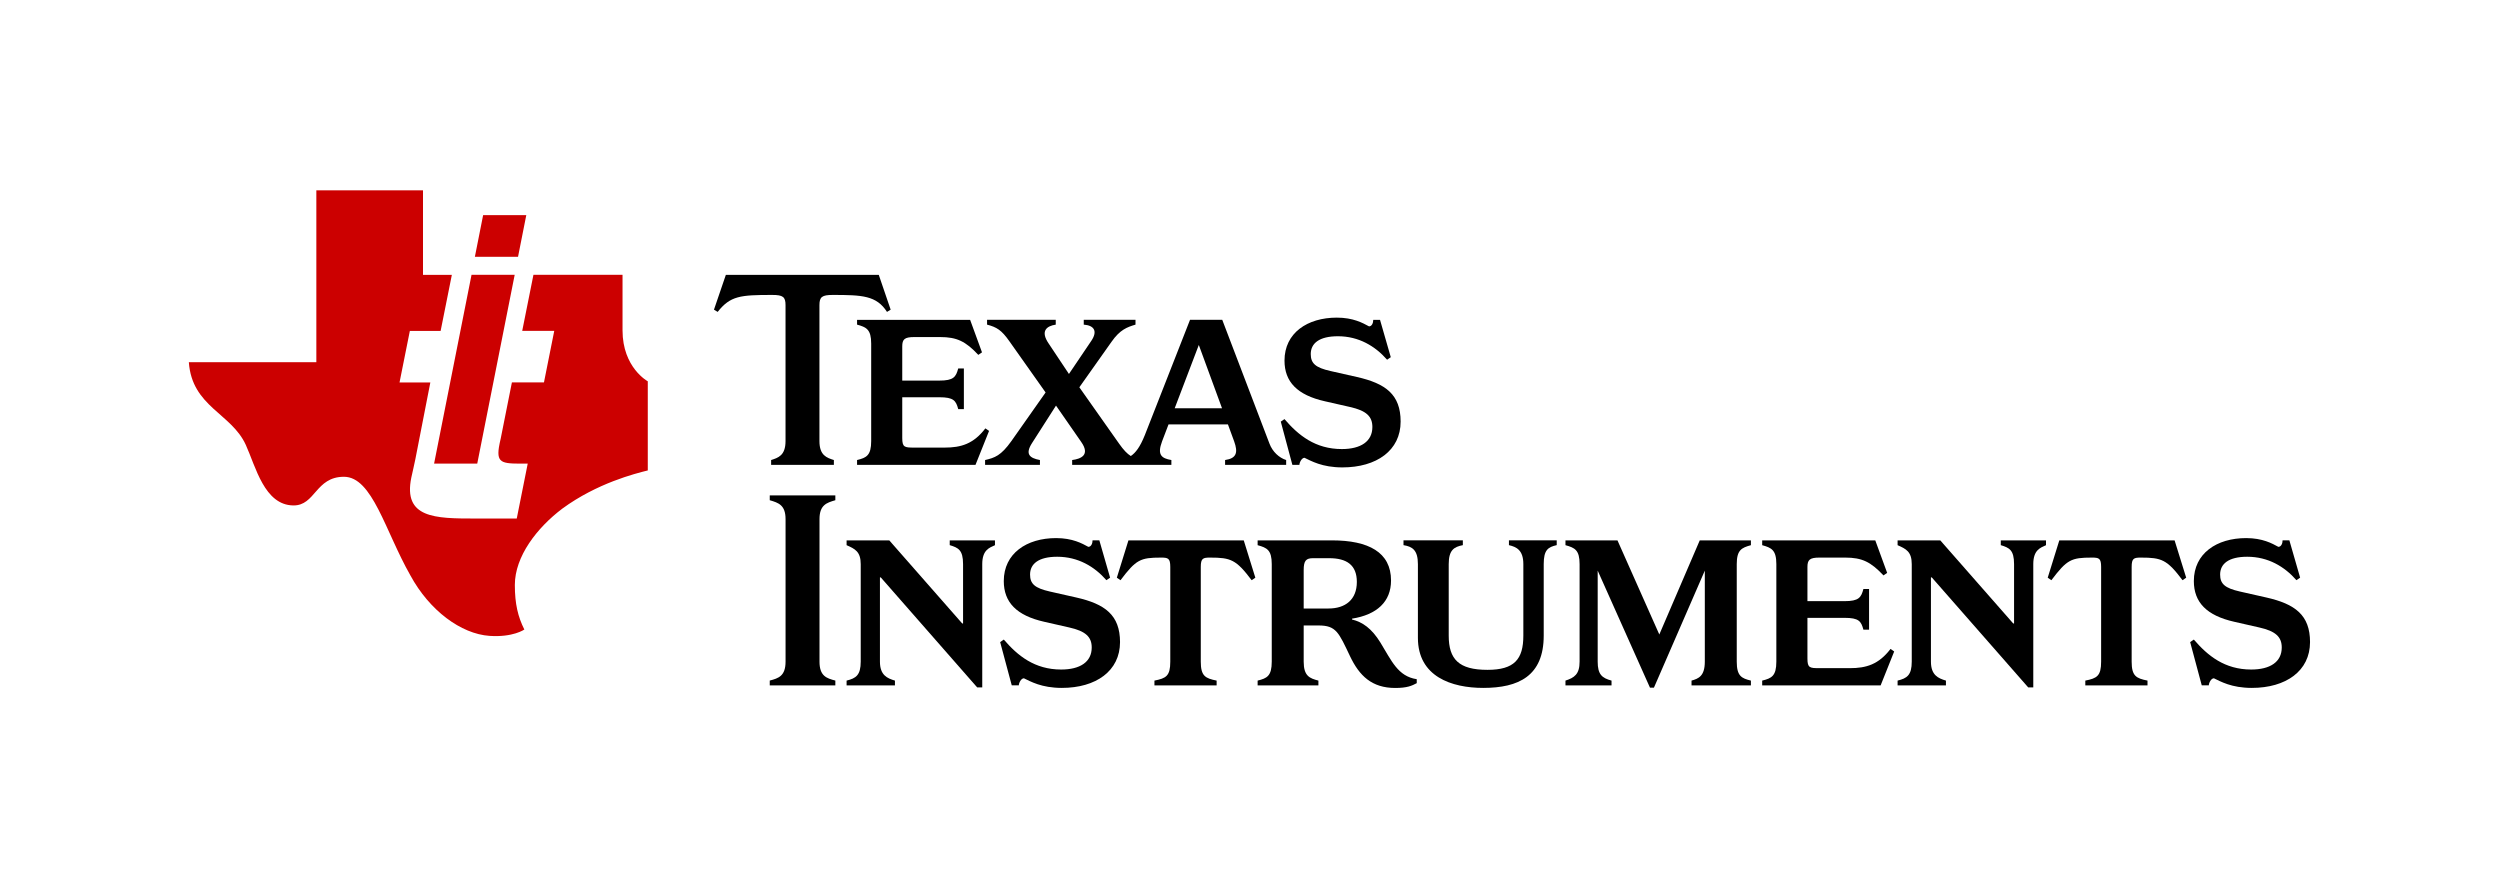
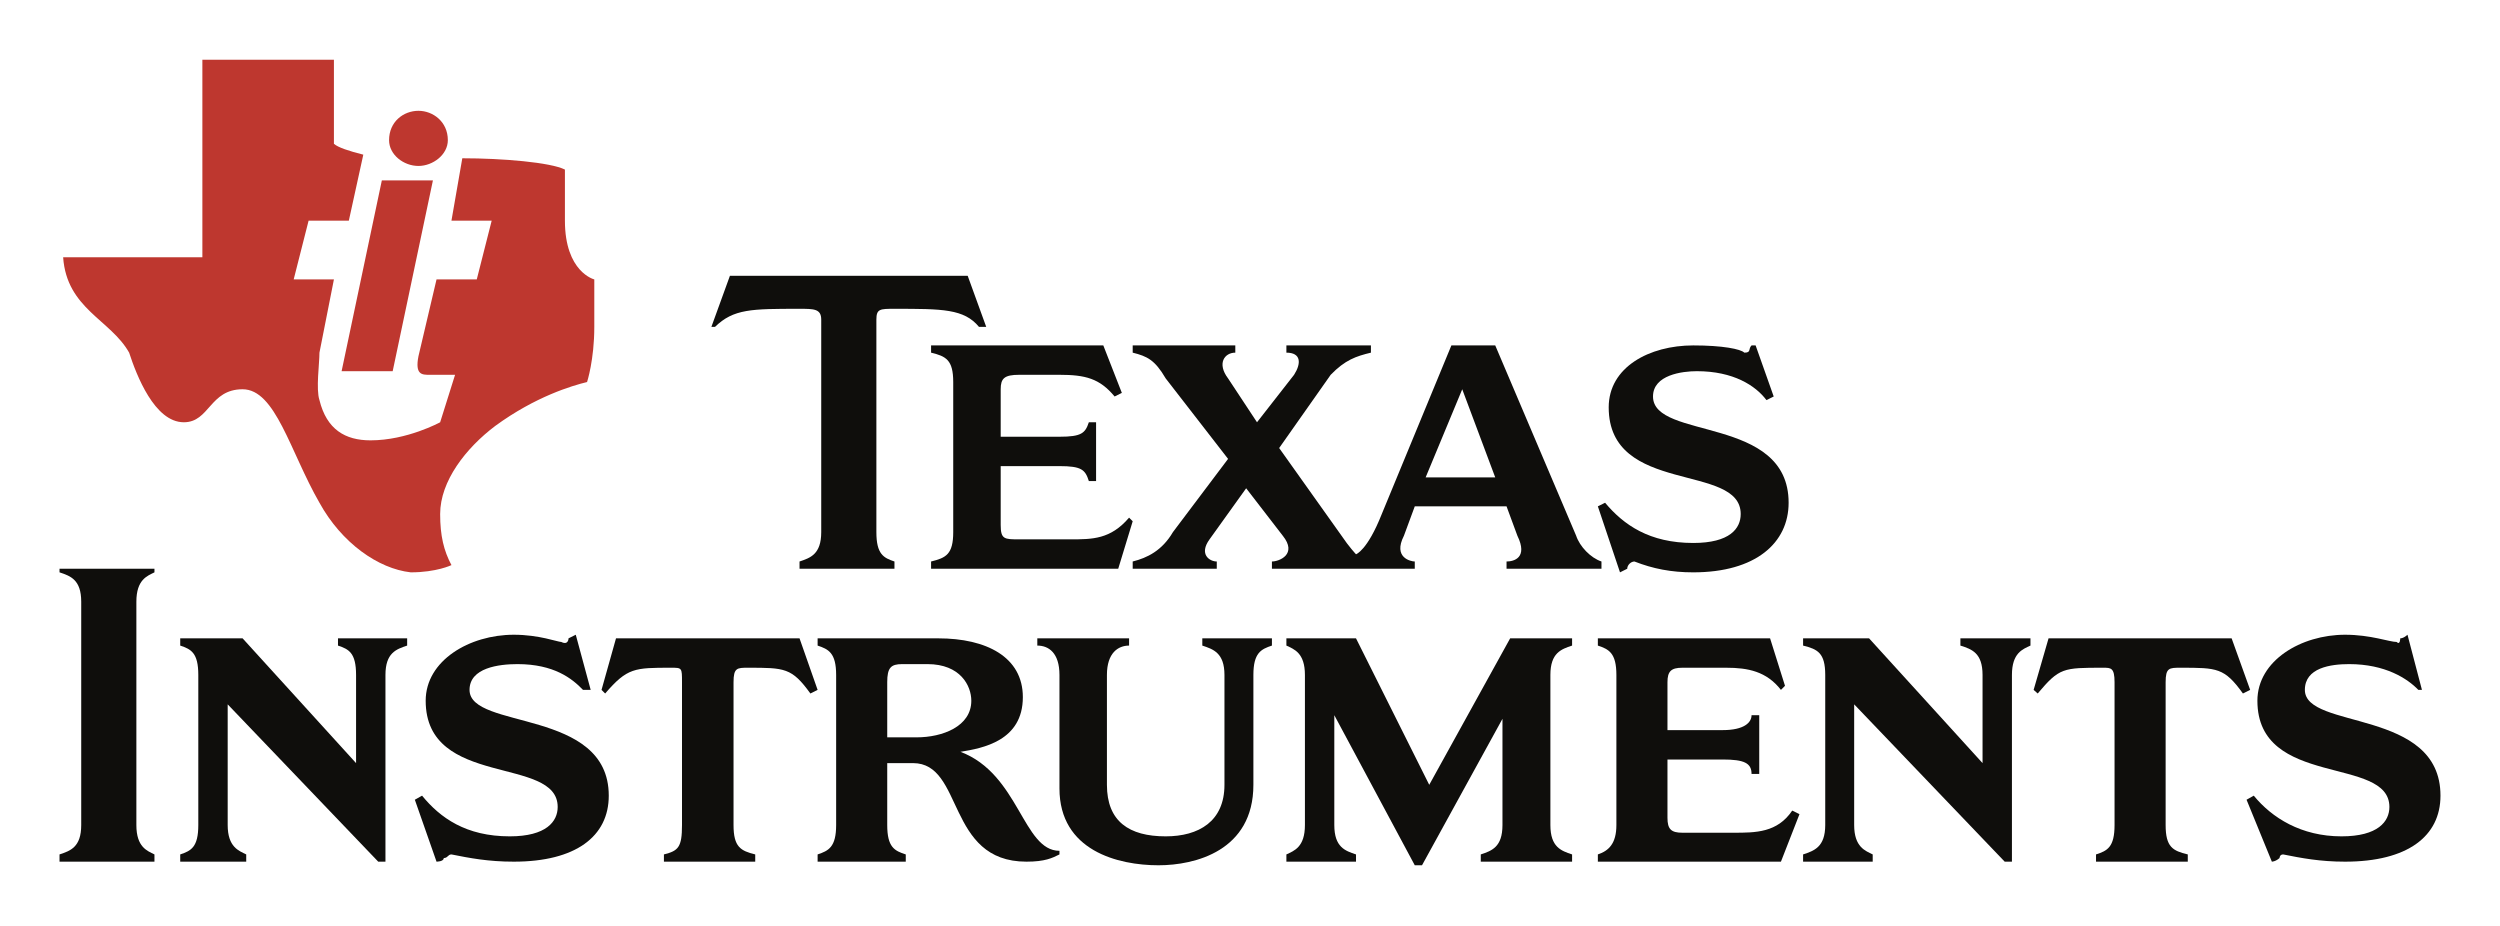
- <svg xmlns="http://www.w3.org/2000/svg" version="1.1" id="Layer_1" x="0px" y="0px" viewBox="0 0 800 281" style="enable-background:new 0 0 800 281;" xml:space="preserve">
-   <style type="text/css">
- 	.st0{fill:none;}
- 	.st1{fill:#CC0000;}
- </style>
-   <g>
-     <rect x="-0.36" y="0.12" class="st0" width="800.36" height="280.8" />
-     <g>
-       <g>
-         <g>
-           <path d="M251.37,97.64v43.51c0,4.61-2.35,5.34-4.61,6.06v1.54h20.08v-1.54c-2.26-0.72-4.62-1.45-4.62-6.06V97.64      c0-2.62,0.82-3.26,4.25-3.26c9.41,0,14.02,0.18,17.37,5.43l1.17-0.72l-3.8-11.13h-48.94l-3.8,11.13l1.18,0.72      c4.07-5.15,7.24-5.43,17.46-5.43C250.56,94.38,251.37,95.01,251.37,97.64z" />
-           <path d="M274.26,103.88c2.98,0.81,4.52,1.54,4.52,6.06v31.21c0,4.61-1.54,5.34-4.52,6.06v1.54h37.9l4.34-10.86l-1.18-0.81      c-3.8,4.97-7.78,6.15-13.03,6.15h-9.77c-3.08,0-3.8-0.09-3.8-3.08v-13.03h11.85c4.62,0,5.34,1.09,6.06,3.8h1.81V117.9h-1.81      c-0.73,2.72-1.45,3.89-6.06,3.89h-11.85v-10.94c0-2.26,0.72-2.99,3.8-2.99c0,0,7.6,0,8.33,0c5.34,0,8.14,1.36,12.21,5.7      l1.18-0.81l-3.8-10.4h-36.18V103.88z" />
-           <path d="M323.01,109.21l11.58,16.38l-10.95,15.56c-3.34,4.7-5.34,5.34-8.41,6.06v1.54h17.55v-1.54c-3.35-0.63-4.8-1.9-2.53-5.43      l7.67-11.99l8.07,11.63c2.98,4.25-0.18,5.43-2.9,5.79v1.54h31.75v-1.54c-3.16-0.54-4.61-1.63-2.98-5.97l2.07-5.43h19.01      l1.99,5.43c1.27,3.53,0.81,5.43-2.9,5.97v1.54h19.54v-1.54c-2.26-0.72-4.34-2.62-5.34-5.25l-15.11-39.62h-10.31l-14.47,36.91      c-1.54,3.83-2.95,5.64-4.48,6.68c-1.2-0.75-2.3-1.91-3.75-3.96l-12.72-18.04l10.28-14.53c2.71-3.89,4.97-4.71,7.69-5.52v-1.54      H346.8v1.54c3.44,0.27,4.44,2.17,2.44,5.16l-7.18,10.63l-6.48-9.73c-2.72-3.98-0.72-5.61,2.26-6.06v-1.54h-21.98v1.54      C318.94,104.69,320.48,105.6,323.01,109.21z M383.62,110.39l7.43,20.26h-15.15L383.62,110.39z" />
-           <path d="M415.81,148.75c0-0.72,0.73-2.26,1.63-2.26c2.08,0.99,5.61,3.08,12.12,3.08c10.95,0,18.64-5.43,18.64-14.65      c0-8.69-4.8-12.21-14.02-14.29l-8.41-1.9c-4.79-1.08-6.33-2.44-6.33-5.43c0-3.44,2.71-5.7,8.69-5.7      c6.69,0,11.94,3.17,15.74,7.51l1.18-0.81l-3.44-11.94h-2.17c0,0.99-0.45,2.08-1.35,2.08c-2-1.09-5.07-2.8-10.31-2.8      c-9.41,0-16.74,4.89-16.74,13.75c0,6.78,4.07,11.03,12.93,13.02l7.96,1.81c5.34,1.18,7.23,3.07,7.23,6.42      c0,4.61-3.7,7.06-9.77,7.06c-8.51,0-13.93-4.43-18.36-9.59l-1.18,0.81l3.71,13.84H415.81z" />
-         </g>
-         <g>
-           <path d="M246.32,160.07c2.8,0.82,5.06,1.54,5.06,6.06v45.59c0,4.61-2.26,5.33-5.06,6.06v1.54h20.99v-1.54      c-2.81-0.72-5.07-1.45-5.07-6.06v-45.59c0-4.52,2.26-5.25,5.07-6.06v-1.54h-20.99V160.07z" />
-           <path d="M303.93,174.45c2.72,0.82,4.25,1.54,4.25,6.06v19h-0.27l-23.34-26.59h-13.66v1.54c2.71,1.18,4.52,2.08,4.52,6.06v31.21      c0,4.34-1.54,5.33-4.52,6.06v1.54h15.47v-1.54c-2.45-0.72-4.8-1.72-4.8-6.06v-26.96h0.27l30.84,35.19h1.63v-39.44      c0-4.52,2.26-5.24,4.07-6.06v-1.54h-14.48V174.45z" />
-           <path d="M344.37,191.19l-8.41-1.9c-4.8-1.09-6.34-2.44-6.34-5.43c0-3.44,2.72-5.7,8.69-5.7c6.7,0,11.94,3.16,15.74,7.5      l1.18-0.81l-3.44-11.94h-2.17c0,0.99-0.45,2.08-1.36,2.08c-1.99-1.09-5.06-2.8-10.31-2.8c-9.41,0-16.74,4.89-16.74,13.75      c0,6.78,4.07,11.03,12.94,13.03l7.96,1.81c5.34,1.18,7.24,3.07,7.24,6.42c0,4.61-3.71,7.05-9.77,7.05      c-8.5,0-13.93-4.43-18.36-9.59l-1.17,0.81l3.71,13.84h2.26c0-0.72,0.72-2.26,1.63-2.26c2.08,0.99,5.61,3.08,12.13,3.08      c10.94,0,18.63-5.43,18.63-14.66C358.39,196.8,353.6,193.27,344.37,191.19z" />
-           <path d="M361.1,172.92l-3.71,11.94l1.17,0.81c4.98-6.6,6.34-7.24,12.94-7.24c2.26,0,2.99,0.18,2.99,2.99v30.31      c0,4.61-1.36,5.33-5.07,6.06v1.54h19.9v-1.54c-3.62-0.72-5.07-1.45-5.07-6.06v-30.31c0-2.8,0.73-2.99,2.99-2.99      c6.6,0,8.32,0.63,13.29,7.24l1.18-0.81l-3.71-11.94H361.1z" />
-           <path d="M441.7,205.57c-2.81-4.52-5.7-6.51-9.05-7.33v-0.27c7.96-1.27,12.48-5.43,12.48-12.21c0-9.05-7.23-12.84-18.9-12.84      h-23.79v1.54c2.99,0.82,4.52,1.54,4.52,6.06v31.21c0,4.61-1.54,5.33-4.52,6.06v1.54h19.45v-1.54c-2.8-0.72-4.71-1.45-4.71-6.06      v-11.58h4.8c5.61,0,6.42,2.26,10.04,9.86c2.98,6.25,6.97,10.14,14.47,10.14c3.8,0,5.34-0.72,6.87-1.54v-1.27      C447.31,216.43,445.31,211.45,441.7,205.57z M425.15,194.72h-7.97v-12.3c0-2.98,0.73-3.8,2.99-3.8h5.16      c5.61,0,8.86,2.17,8.86,7.6C434.19,191.91,430.49,194.72,425.15,194.72z" />
-           <path d="M482.86,174.45c2.35,0.54,4.61,1.54,4.61,6.06v22.89c0,7.6-2.9,10.95-11.49,10.95c-9.13,0-12.39-3.35-12.39-10.95      v-22.89c0-4.52,1.72-5.52,4.52-6.06v-1.54h-18.99v1.54c2.8,0.45,4.61,1.54,4.61,6.06v23.61c0,12.39,10.77,16.01,20.9,16.01      c11.31,0,19.36-3.8,19.36-16.74v-22.89c0-4.52,1.36-5.43,4.16-6.06v-1.54h-15.29V174.45z" />
-           <path d="M530.98,203.04l-13.39-30.12h-16.64v1.54c2.98,0.82,4.52,1.54,4.52,6.06v31.21c0,4.07-1.72,5.15-4.52,6.06v1.54h14.74      v-1.54c-3.08-0.82-4.43-1.99-4.43-6.06V182.6l16.73,37.45h1.27l16.28-37.45v29.13c0,4.61-1.99,5.43-4.25,6.06v1.54h19v-1.54      c-2.99-0.72-4.53-1.45-4.53-6.06v-31.21c0-4.52,1.54-5.24,4.53-6.06v-1.54h-16.37L530.98,203.04z" />
-           <path d="M591.95,213.81h-9.77c-3.08,0-3.8-0.09-3.8-3.08v-13.02h11.85c4.62,0,5.34,1.08,6.06,3.79h1.81v-13.02h-1.81      c-0.72,2.71-1.44,3.89-6.06,3.89h-11.85v-10.95c0-2.26,0.72-2.99,3.8-2.99c0,0,7.6,0,8.32,0c5.33,0,8.14,1.36,12.21,5.7      l1.18-0.81l-3.8-10.4H563.9v1.54c2.98,0.82,4.53,1.54,4.53,6.06v31.21c0,4.61-1.54,5.33-4.53,6.06v1.54h37.9l4.34-10.86      l-1.17-0.82C601.17,212.63,597.19,213.81,591.95,213.81z" />
-           <path d="M640.25,174.45c2.71,0.82,4.25,1.54,4.25,6.06v19h-0.27l-23.34-26.59h-13.66v1.54c2.71,1.18,4.53,2.08,4.53,6.06v31.21      c0,4.34-1.54,5.33-4.53,6.06v1.54h15.47v-1.54c-2.44-0.72-4.8-1.72-4.8-6.06v-26.96h0.27l30.85,35.19h1.63v-39.44      c0-4.52,2.26-5.24,4.07-6.06v-1.54h-14.47V174.45z" />
-           <path d="M658.98,172.92l-3.71,11.94l1.17,0.81c4.98-6.6,6.34-7.24,12.94-7.24c2.26,0,2.98,0.18,2.98,2.99v30.31      c0,4.61-1.36,5.33-5.06,6.06v1.54h19.9v-1.54c-3.62-0.72-5.07-1.45-5.07-6.06v-30.31c0-2.8,0.72-2.99,2.98-2.99      c6.6,0,8.33,0.63,13.3,7.24l1.17-0.81l-3.71-11.94H658.98z" />
-           <path d="M725.19,191.19l-8.41-1.9c-4.8-1.09-6.34-2.44-6.34-5.43c0-3.44,2.71-5.7,8.68-5.7c6.69,0,11.94,3.16,15.74,7.5      l1.18-0.81l-3.44-11.94h-2.17c0,0.99-0.46,2.08-1.36,2.08c-1.99-1.09-5.06-2.8-10.31-2.8c-9.41,0-16.73,4.89-16.73,13.75      c0,6.78,4.07,11.03,12.93,13.03l7.96,1.81c5.33,1.18,7.24,3.07,7.24,6.42c0,4.61-3.71,7.05-9.77,7.05      c-8.51,0-13.93-4.43-18.36-9.59l-1.18,0.81l3.71,13.84h2.26c0-0.72,0.72-2.26,1.63-2.26c2.08,0.99,5.61,3.08,12.12,3.08      c10.94,0,18.64-5.43,18.64-14.66C739.21,196.8,734.41,193.27,725.19,191.19z" />
-         </g>
-       </g>
-       <path class="st1" d="M199.21,105.72V87.94H170.7l-3.59,17.94h10.25l-3.29,16.48h-10.26l-3.56,17.87c-0.27,1.21-0.48,2.09-0.6,2.93    c-0.84,5.46,1.55,5.2,9.22,5.2l-3.51,17.57h-13.42c-12.69,0-23-0.13-20.32-13.1c0.42-2.03,0.93-3.99,1.3-5.92l4.79-24.53h-9.86    l3.3-16.48h9.85l3.59-17.94h-9.23V60.91h-34.13v55H60.43c1.01,14.26,13.63,16.33,18.23,26.46c3.17,6.98,5.94,19.25,15.19,19.37    c7.09,0.09,7.09-9.17,16.21-9.17c9.12,0,13.16,17.32,21.27,31.57c6.08,11.21,16.18,18.71,25.32,19.34    c7.51,0.52,11.14-2.03,11.14-2.03c-2.03-4.08-3.04-8.14-3.04-14.25c0-9.17,7.09-18.32,15.19-24.44    c11.14-8.16,23.3-11.22,27.35-12.22v-28.52C207.31,122.02,199.21,117.68,199.21,105.72z M152.72,148.35l11.98-60.41h-13.81    l-11.98,60.41H152.72z M168.41,68.85h-13.81l-2.64,13.33h13.81L168.41,68.85z" />
+ <svg xmlns="http://www.w3.org/2000/svg" version="1.0" width="744.094" height="275.315" id="svg7217">
+   <defs id="defs7219" />
+   <g transform="translate(-1324.226,767.1247)" id="layer1">
+     <g transform="translate(17.71654,17.77564)" id="g7585">
+       <path d="M 1444.108,-737.793 C 1456.082,-737.793 1470.344,-736.582 1474.65,-734.43 C 1474.65,-731.201 1474.65,-720.302 1474.65,-719.226 C 1474.65,-703.887 1483.396,-701.735 1483.396,-701.735 C 1483.396,-701.735 1483.396,-695.142 1483.396,-687.607 C 1483.396,-677.785 1481.243,-671.192 1481.243,-671.192 C 1476.803,-670.116 1465.904,-666.887 1453.929,-658.141 C 1445.184,-651.548 1437.515,-641.726 1437.515,-631.904 C 1437.515,-625.446 1438.591,-621.006 1440.879,-616.701 C 1440.879,-616.701 1436.438,-614.548 1428.769,-614.548 C 1419.082,-615.624 1408.184,-623.293 1401.591,-635.268 C 1392.845,-650.472 1388.54,-669.04 1378.717,-669.04 C 1368.896,-669.04 1368.896,-659.218 1361.226,-659.218 C 1352.481,-659.218 1347.099,-673.345 1344.946,-679.938 C 1339.43,-689.76 1326.379,-692.989 1325.302,-708.327 L 1366.743,-708.327 C 1366.743,-731.201 1366.743,-744.252 1366.743,-767.125 C 1381.947,-767.125 1390.692,-767.125 1405.896,-767.125 L 1405.896,-742.099 C 1407.107,-741.023 1410.336,-739.946 1414.642,-738.87 L 1410.336,-719.226 L 1398.361,-719.226 L 1393.921,-701.735 L 1405.896,-701.735 L 1401.591,-679.938 C 1401.591,-676.709 1400.514,-669.04 1401.591,-665.81 C 1403.744,-657.065 1409.26,-653.836 1416.794,-653.836 C 1427.693,-653.836 1437.515,-659.218 1437.515,-659.218 L 1441.955,-673.345 C 1439.802,-673.345 1436.438,-673.345 1434.286,-673.345 C 1432.133,-673.345 1429.98,-673.345 1431.056,-678.862 L 1436.438,-701.735 L 1448.413,-701.735 L 1452.853,-719.226 L 1440.879,-719.226 L 1444.108,-737.793" style="fill:#be372f;fill-rule:evenodd;stroke:none" id="path10" />
+       <path d="M 1420.158,-731.201 L 1435.362,-731.201 L 1423.387,-674.421 L 1408.184,-674.421 L 1420.158,-731.201" style="fill:#be372f;fill-rule:evenodd;stroke:none" id="path14" />
+       <path d="M 1431.056,-751.921 C 1435.362,-751.921 1439.802,-748.692 1439.802,-743.175 C 1439.802,-738.87 1435.362,-735.506 1431.056,-735.506 C 1426.617,-735.506 1422.311,-738.87 1422.311,-743.175 C 1422.311,-748.692 1426.617,-751.921 1431.056,-751.921" style="fill:#be372f;fill-rule:evenodd;stroke:none" id="path18" />
+       <path d="M 1810.481,-682.091 C 1819.226,-682.091 1824.608,-681.014 1825.685,-679.938 C 1827.837,-679.938 1826.761,-681.014 1827.837,-682.091 L 1829.048,-682.091 L 1834.43,-666.887 L 1832.277,-665.81 C 1829.048,-670.116 1822.455,-674.421 1811.557,-674.421 C 1807.251,-674.421 1798.506,-673.345 1798.506,-666.887 C 1798.506,-653.836 1838.87,-661.37 1838.87,-635.268 C 1838.87,-623.293 1829.048,-614.548 1810.481,-614.548 C 1803.888,-614.548 1798.506,-615.624 1792.989,-617.777 C 1791.913,-617.777 1790.837,-616.701 1790.837,-615.624 L 1788.684,-614.548 L 1782.091,-634.192 L 1784.244,-635.268 C 1789.76,-628.675 1797.429,-623.293 1810.481,-623.293 C 1821.379,-623.293 1824.608,-627.599 1824.608,-631.904 C 1824.608,-647.243 1785.32,-637.421 1785.32,-663.658 C 1785.32,-675.632 1797.429,-682.091 1810.481,-682.091" style="fill:#0f0e0c;fill-rule:evenodd;stroke:none" id="path22" />
+       <path d="M 1583.633,-615.624 L 1583.633,-617.777 C 1588.074,-618.853 1590.226,-619.93 1590.226,-626.523 L 1590.226,-671.192 C 1590.226,-677.785 1588.074,-678.862 1583.633,-679.938 L 1583.633,-682.091 L 1634.896,-682.091 L 1640.412,-667.963 L 1638.26,-666.887 C 1633.82,-672.269 1629.514,-673.345 1621.845,-673.345 C 1620.768,-673.345 1609.87,-673.345 1609.87,-673.345 C 1605.43,-673.345 1604.354,-672.269 1604.354,-669.04 L 1604.354,-654.912 L 1621.845,-654.912 C 1628.438,-654.912 1629.514,-655.988 1630.591,-659.218 L 1632.743,-659.218 L 1632.743,-641.726 L 1630.591,-641.726 C 1629.514,-645.09 1628.438,-646.167 1621.845,-646.167 L 1604.354,-646.167 L 1604.354,-628.675 C 1604.354,-624.37 1605.43,-624.37 1609.87,-624.37 C 1609.87,-624.37 1623.998,-624.37 1625.074,-624.37 C 1631.667,-624.37 1637.049,-624.37 1642.565,-630.828 L 1643.642,-629.752 L 1639.336,-615.624 L 1583.633,-615.624" style="fill:#0f0e0c;fill-rule:evenodd;stroke:none" id="path26" />
+       <path d="M 1567.353,-626.523 C 1567.353,-619.93 1569.506,-618.853 1572.735,-617.777 L 1572.735,-615.624 L 1544.48,-615.624 L 1544.48,-617.777 C 1547.709,-618.853 1550.939,-619.93 1550.939,-626.523 L 1550.939,-689.76 C 1550.939,-692.989 1548.786,-692.989 1544.48,-692.989 C 1530.218,-692.989 1524.836,-692.989 1519.32,-687.607 L 1518.243,-687.607 L 1523.76,-702.811 L 1594.532,-702.811 L 1600.048,-687.607 L 1597.895,-687.607 C 1593.455,-692.989 1586.997,-692.989 1572.735,-692.989 C 1568.43,-692.989 1567.353,-692.989 1567.353,-689.76 L 1567.353,-626.523" style="fill:#0f0e0c;fill-rule:evenodd;stroke:none" id="path30" />
+       <path d="M 1672.031,-648.319 L 1653.464,-672.269 C 1650.235,-677.785 1647.947,-678.862 1643.642,-679.938 L 1643.642,-682.091 L 1674.184,-682.091 L 1674.184,-679.938 C 1670.955,-679.938 1668.668,-676.709 1672.031,-672.269 L 1680.642,-659.218 L 1691.675,-673.345 C 1693.828,-676.709 1693.828,-679.938 1689.388,-679.938 L 1689.388,-682.091 L 1714.548,-682.091 L 1714.548,-679.938 C 1710.108,-678.862 1706.879,-677.785 1702.573,-673.345 L 1687.235,-651.548 L 1705.803,-625.446 C 1707.955,-622.217 1710.108,-619.93 1710.108,-619.93 C 1710.108,-619.93 1713.472,-621.006 1717.777,-631.904 L 1738.498,-682.091 L 1751.549,-682.091 L 1775.633,-625.446 C 1776.709,-622.217 1779.938,-618.853 1783.167,-617.777 L 1783.167,-615.624 L 1754.913,-615.624 L 1754.913,-617.777 C 1757.065,-617.777 1761.371,-618.853 1758.141,-625.446 L 1754.913,-634.192 L 1727.599,-634.192 L 1724.37,-625.446 C 1721.006,-618.853 1726.523,-617.777 1727.599,-617.777 L 1727.599,-615.624 L 1685.082,-615.624 L 1685.082,-617.777 C 1687.235,-617.777 1692.752,-619.93 1688.312,-625.446 L 1677.413,-639.574 L 1666.515,-624.37 C 1663.286,-619.93 1666.515,-617.777 1668.668,-617.777 L 1668.668,-615.624 L 1643.642,-615.624 L 1643.642,-617.777 C 1647.947,-618.853 1652.387,-621.006 1655.616,-626.523 L 1672.031,-648.319 z M 1741.727,-669.04 L 1730.829,-642.803 L 1751.549,-642.803 L 1741.727,-669.04" style="fill:#0f0e0c;fill-rule:evenodd;stroke:none" id="path34" />
+       <path d="M 1330.684,-605.802 C 1330.684,-612.395 1327.455,-613.471 1324.226,-614.548 L 1324.226,-615.624 L 1352.481,-615.624 L 1352.481,-614.548 C 1350.328,-613.471 1347.099,-612.395 1347.099,-605.802 L 1347.099,-539.336 C 1347.099,-532.743 1350.328,-531.667 1352.481,-530.59 L 1352.481,-528.437 L 1324.226,-528.437 L 1324.226,-530.59 C 1327.455,-531.667 1330.684,-532.743 1330.684,-539.336 L 1330.684,-605.802" style="fill:#0f0e0c;fill-rule:evenodd;stroke:none" id="path38" />
+       <path d="M 1421.235,-528.437 L 1419.082,-528.437 L 1374.277,-575.26 L 1374.277,-539.336 C 1374.277,-532.743 1377.641,-531.667 1379.794,-530.59 L 1379.794,-528.437 L 1360.15,-528.437 L 1360.15,-530.59 C 1363.379,-531.667 1365.532,-532.743 1365.532,-539.336 L 1365.532,-584.006 C 1365.532,-590.598 1363.379,-591.675 1360.15,-592.751 L 1360.15,-594.904 L 1378.717,-594.904 L 1412.489,-557.769 L 1412.489,-584.006 C 1412.489,-590.598 1410.336,-591.675 1407.107,-592.751 L 1407.107,-594.904 L 1427.693,-594.904 L 1427.693,-592.751 C 1424.464,-591.675 1421.235,-590.598 1421.235,-584.006 L 1421.235,-528.437" style="fill:#0f0e0c;fill-rule:evenodd;stroke:none" id="path42" />
+       <path d="M 1679.566,-551.311 C 1679.566,-531.667 1662.209,-527.361 1651.311,-527.361 C 1639.336,-527.361 1621.845,-531.667 1621.845,-550.234 L 1621.845,-584.006 C 1621.845,-590.598 1618.616,-592.751 1615.252,-592.751 L 1615.252,-594.904 L 1642.565,-594.904 L 1642.565,-592.751 C 1639.336,-592.751 1635.972,-590.598 1635.972,-584.006 L 1635.972,-551.311 C 1635.972,-540.412 1642.565,-535.972 1653.464,-535.972 C 1663.286,-535.972 1670.955,-540.412 1670.955,-551.311 L 1670.955,-584.006 C 1670.955,-590.598 1667.591,-591.675 1664.362,-592.751 L 1664.362,-594.904 L 1685.082,-594.904 L 1685.082,-592.751 C 1681.853,-591.675 1679.566,-590.598 1679.566,-584.006 L 1679.566,-551.311" style="fill:#0f0e0c;fill-rule:evenodd;stroke:none" id="path46" />
+       <path d="M 1509.498,-581.853 C 1509.498,-586.158 1509.498,-586.158 1506.269,-586.158 C 1495.37,-586.158 1493.217,-586.158 1486.625,-578.489 L 1485.548,-579.565 L 1489.854,-594.904 L 1544.48,-594.904 L 1549.862,-579.565 L 1547.709,-578.489 C 1542.193,-586.158 1540.04,-586.158 1529.141,-586.158 C 1525.913,-586.158 1524.836,-586.158 1524.836,-581.853 L 1524.836,-539.336 C 1524.836,-532.743 1526.989,-531.667 1531.294,-530.59 L 1531.294,-528.437 L 1504.116,-528.437 L 1504.116,-530.59 C 1508.421,-531.667 1509.498,-532.743 1509.498,-539.336 L 1509.498,-581.853" style="fill:#0f0e0c;fill-rule:evenodd;stroke:none" id="path50" />
+       <path d="M 1459.446,-595.98 C 1466.981,-595.98 1472.497,-593.827 1473.573,-593.827 C 1475.726,-592.751 1475.726,-594.904 1475.726,-594.904 L 1477.879,-595.98 L 1482.319,-579.565 L 1480.032,-579.565 C 1476.803,-582.929 1471.421,-587.235 1460.522,-587.235 C 1455.006,-587.235 1446.261,-586.158 1446.261,-579.565 C 1446.261,-567.591 1487.701,-574.184 1487.701,-548.081 C 1487.701,-535.972 1477.879,-528.437 1459.446,-528.437 C 1451.777,-528.437 1446.261,-529.514 1440.879,-530.59 C 1439.802,-530.59 1439.802,-529.514 1438.591,-529.514 C 1438.591,-528.437 1436.438,-528.437 1436.438,-528.437 L 1429.98,-546.87 L 1432.133,-548.081 C 1437.515,-541.489 1445.184,-535.972 1458.235,-535.972 C 1469.134,-535.972 1472.497,-540.412 1472.497,-544.718 C 1472.497,-560.056 1433.209,-550.234 1433.209,-576.336 C 1433.209,-588.311 1446.261,-595.98 1459.446,-595.98" style="fill:#0f0e0c;fill-rule:evenodd;stroke:none" id="path54" />
+       <path d="M 1767.964,-539.336 C 1767.964,-532.743 1771.193,-531.667 1774.422,-530.59 L 1774.422,-528.437 L 1747.243,-528.437 L 1747.243,-530.59 C 1750.473,-531.667 1753.701,-532.743 1753.701,-539.336 L 1753.701,-570.954 L 1729.752,-527.361 L 1727.599,-527.361 L 1703.65,-572.031 L 1703.65,-539.336 C 1703.65,-532.743 1706.879,-531.667 1710.108,-530.59 L 1710.108,-528.437 L 1689.388,-528.437 L 1689.388,-530.59 C 1691.675,-531.667 1694.904,-532.743 1694.904,-539.336 L 1694.904,-584.006 C 1694.904,-590.598 1691.675,-591.675 1689.388,-592.751 L 1689.388,-594.904 L 1710.108,-594.904 L 1731.905,-551.311 L 1755.989,-594.904 L 1774.422,-594.904 L 1774.422,-592.751 C 1771.193,-591.675 1767.964,-590.598 1767.964,-584.006 L 1767.964,-539.336" style="fill:#0f0e0c;fill-rule:evenodd;stroke:none" id="path58" />
+       <path d="M 1905.337,-528.437 L 1903.184,-528.437 L 1858.379,-575.26 L 1858.379,-539.336 C 1858.379,-532.743 1861.743,-531.667 1863.896,-530.59 L 1863.896,-528.437 L 1843.176,-528.437 L 1843.176,-530.59 C 1846.405,-531.667 1849.768,-532.743 1849.768,-539.336 L 1849.768,-584.006 C 1849.768,-590.598 1847.481,-591.675 1843.176,-592.751 L 1843.176,-594.904 L 1862.82,-594.904 L 1896.591,-557.769 L 1896.591,-584.006 C 1896.591,-590.598 1893.362,-591.675 1889.998,-592.751 L 1889.998,-594.904 L 1910.853,-594.904 L 1910.853,-592.751 C 1908.566,-591.675 1905.337,-590.598 1905.337,-584.006 L 1905.337,-528.437" style="fill:#0f0e0c;fill-rule:evenodd;stroke:none" id="path62" />
+       <path d="M 1782.091,-528.437 L 1782.091,-530.59 C 1785.32,-531.667 1787.608,-533.819 1787.608,-539.336 L 1787.608,-584.006 C 1787.608,-590.598 1785.32,-591.675 1782.091,-592.751 L 1782.091,-594.904 L 1833.353,-594.904 L 1837.794,-580.776 L 1836.583,-579.565 C 1832.277,-585.082 1826.761,-586.158 1820.303,-586.158 C 1819.226,-586.158 1807.251,-586.158 1807.251,-586.158 C 1803.888,-586.158 1802.811,-585.082 1802.811,-581.853 L 1802.811,-567.591 L 1819.226,-567.591 C 1825.685,-567.591 1827.837,-569.878 1827.837,-572.031 L 1830.125,-572.031 L 1830.125,-554.54 L 1827.837,-554.54 C 1827.837,-557.769 1825.685,-558.845 1819.226,-558.845 L 1802.811,-558.845 L 1802.811,-541.489 C 1802.811,-538.125 1803.888,-537.048 1807.251,-537.048 C 1807.251,-537.048 1821.379,-537.048 1822.455,-537.048 C 1829.048,-537.048 1835.506,-537.048 1839.946,-543.641 L 1842.099,-542.565 L 1836.583,-528.437 L 1782.091,-528.437" style="fill:#0f0e0c;fill-rule:evenodd;stroke:none" id="path66" />
+       <path d="M 1935.879,-581.853 C 1935.879,-586.158 1934.803,-586.158 1932.515,-586.158 C 1920.54,-586.158 1919.464,-586.158 1913.006,-578.489 L 1911.795,-579.565 L 1916.235,-594.904 L 1970.727,-594.904 L 1976.243,-579.565 L 1974.09,-578.489 C 1968.574,-586.158 1966.421,-586.158 1955.523,-586.158 C 1952.159,-586.158 1951.083,-586.158 1951.083,-581.853 L 1951.083,-539.336 C 1951.083,-532.743 1953.235,-531.667 1957.675,-530.59 L 1957.675,-528.437 L 1930.362,-528.437 L 1930.362,-530.59 C 1933.726,-531.667 1935.879,-532.743 1935.879,-539.336 L 1935.879,-581.853" style="fill:#0f0e0c;fill-rule:evenodd;stroke:none" id="path70" />
+       <path d="M 2004.498,-595.98 C 2012.167,-595.98 2017.684,-593.827 2019.836,-593.827 C 2020.913,-592.751 2020.913,-594.904 2020.913,-594.904 C 2021.989,-594.904 2023.066,-595.98 2023.066,-595.98 L 2027.371,-579.565 L 2026.295,-579.565 C 2023.066,-582.929 2016.473,-587.235 2005.709,-587.235 C 2000.193,-587.235 1992.524,-586.158 1992.524,-579.565 C 1992.524,-567.591 2032.887,-574.184 2032.887,-548.081 C 2032.887,-535.972 2023.066,-528.437 2004.498,-528.437 C 1996.964,-528.437 1991.447,-529.514 1986.065,-530.59 C 1984.989,-530.59 1984.989,-529.514 1984.989,-529.514 C 1983.778,-528.437 1982.701,-528.437 1982.701,-528.437 L 1975.167,-546.87 L 1977.319,-548.081 C 1982.701,-541.489 1991.447,-535.972 2003.422,-535.972 C 2014.32,-535.972 2017.684,-540.412 2017.684,-544.718 C 2017.684,-560.056 1978.396,-550.234 1978.396,-576.336 C 1978.396,-588.311 1991.447,-595.98 2004.498,-595.98" style="fill:#0f0e0c;fill-rule:evenodd;stroke:none" id="path74" />
+       <path d="M 1585.786,-594.904 C 1600.048,-594.904 1610.947,-589.387 1610.947,-577.413 C 1610.947,-564.362 1598.972,-562.209 1592.379,-561.132 C 1609.87,-554.54 1610.947,-531.667 1621.845,-531.667 L 1621.845,-530.59 C 1619.692,-529.514 1617.539,-528.437 1612.023,-528.437 C 1588.074,-528.437 1593.455,-557.769 1578.252,-557.769 L 1570.582,-557.769 L 1570.582,-539.336 C 1570.582,-532.743 1572.735,-531.667 1576.099,-530.59 L 1576.099,-528.437 L 1549.862,-528.437 L 1549.862,-530.59 C 1553.091,-531.667 1555.378,-532.743 1555.378,-539.336 L 1555.378,-584.006 C 1555.378,-590.598 1553.091,-591.675 1549.862,-592.751 L 1549.862,-594.904 L 1585.786,-594.904 z M 1570.582,-565.438 L 1579.328,-565.438 C 1586.997,-565.438 1595.608,-568.667 1595.608,-576.336 C 1595.608,-580.776 1592.379,-587.235 1582.557,-587.235 L 1575.023,-587.235 C 1571.659,-587.235 1570.582,-586.158 1570.582,-581.853 L 1570.582,-565.438" style="fill:#0f0e0c;fill-rule:evenodd;stroke:none" id="path78" />
    </g>
  </g>
</svg>
